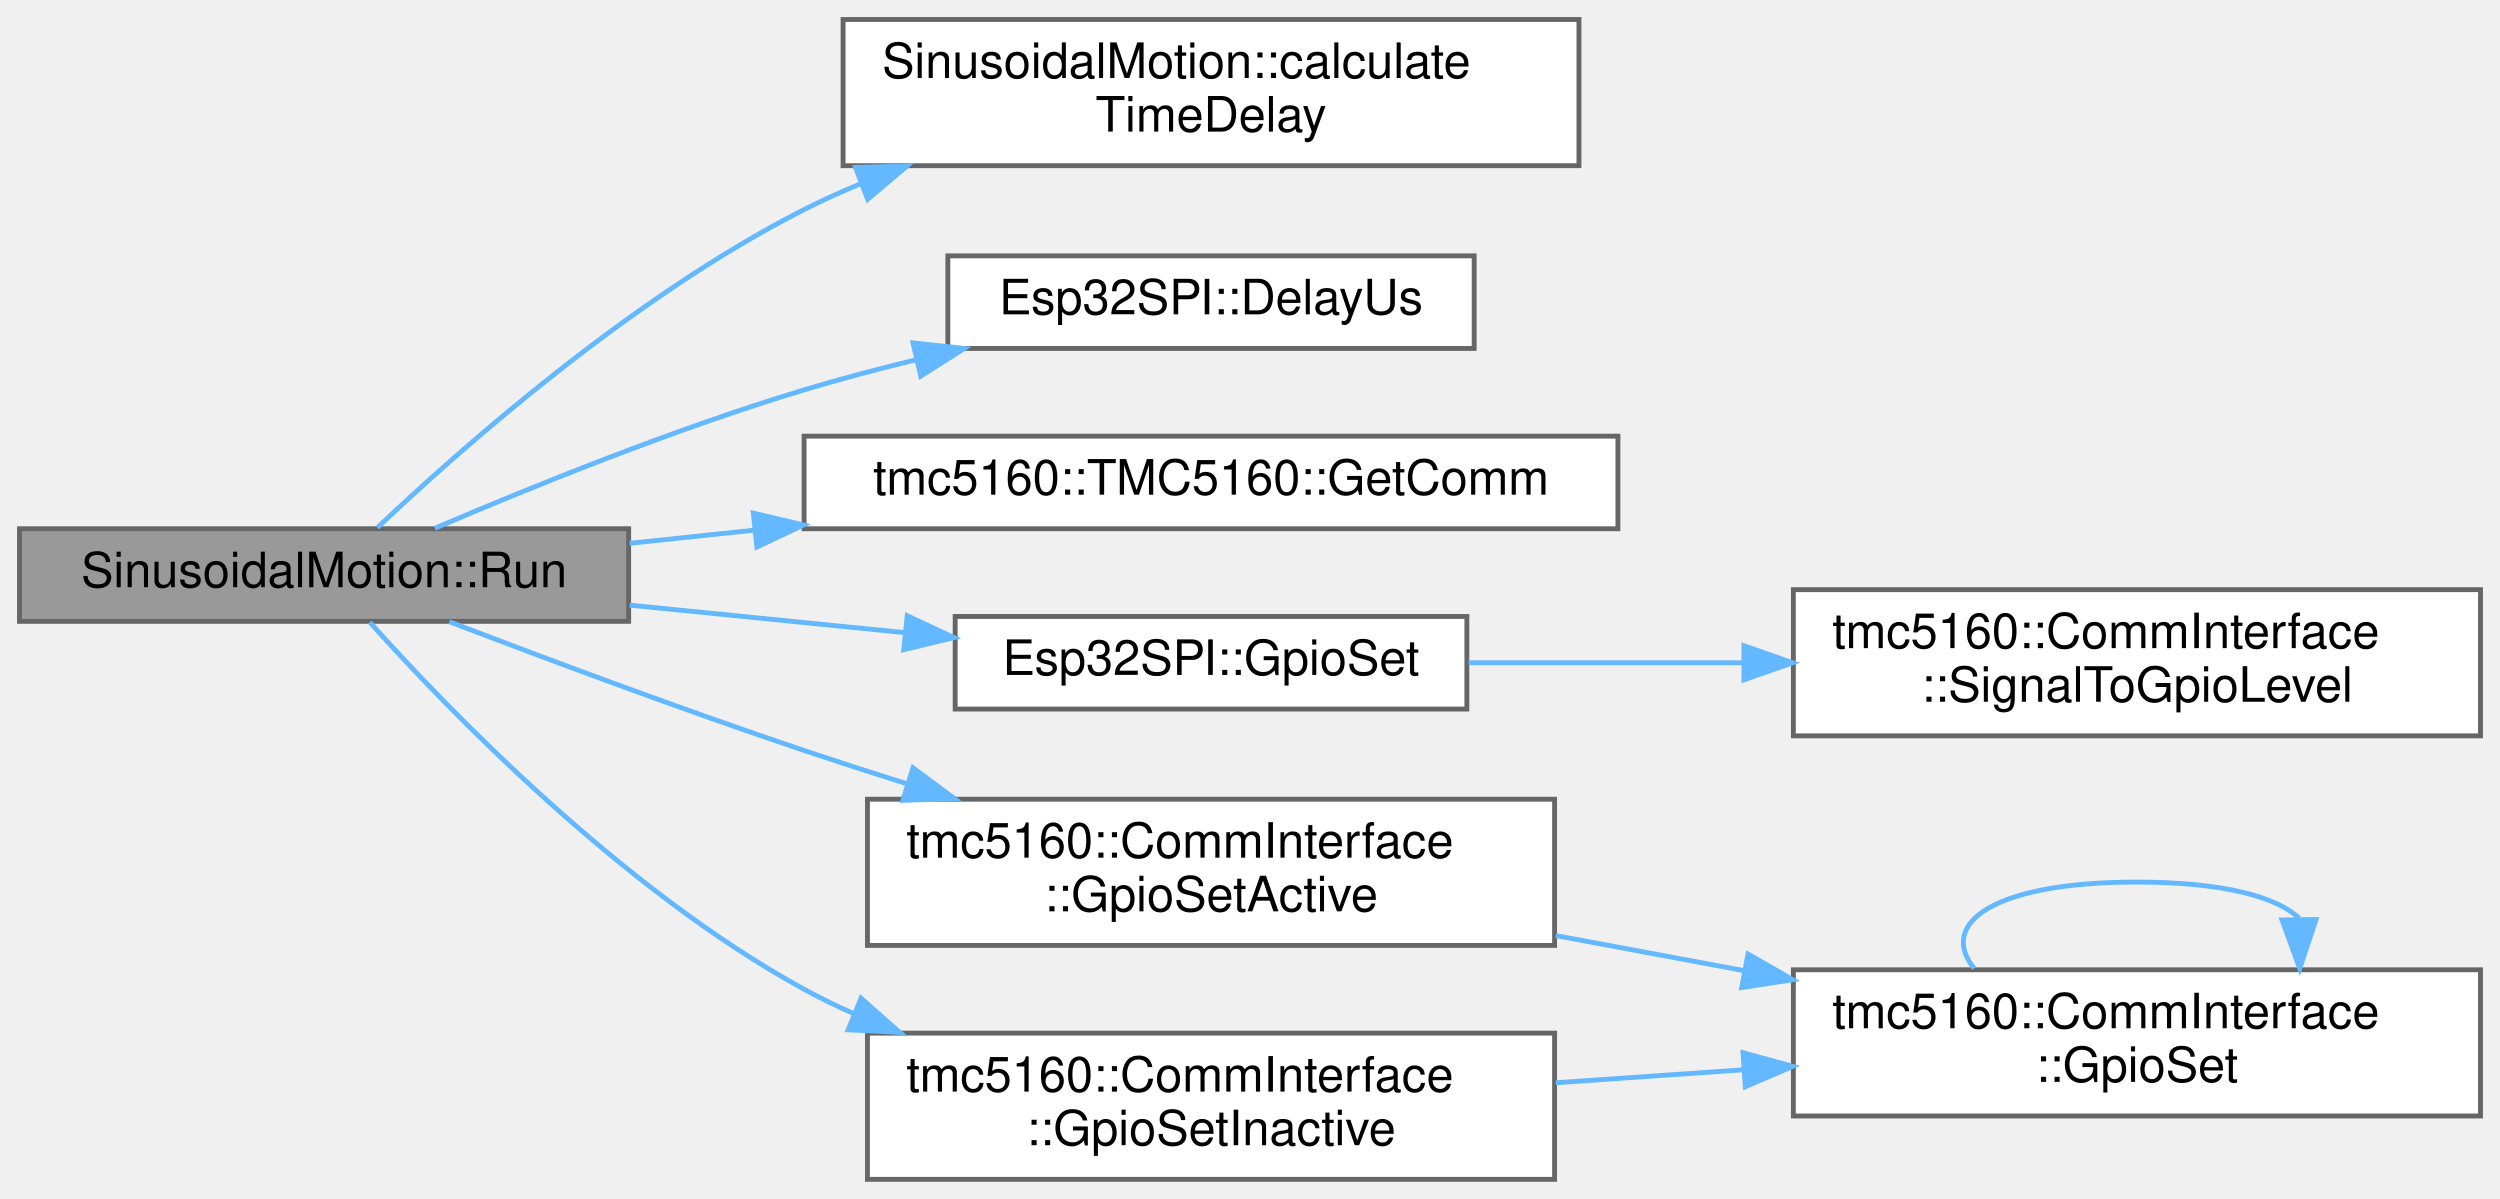
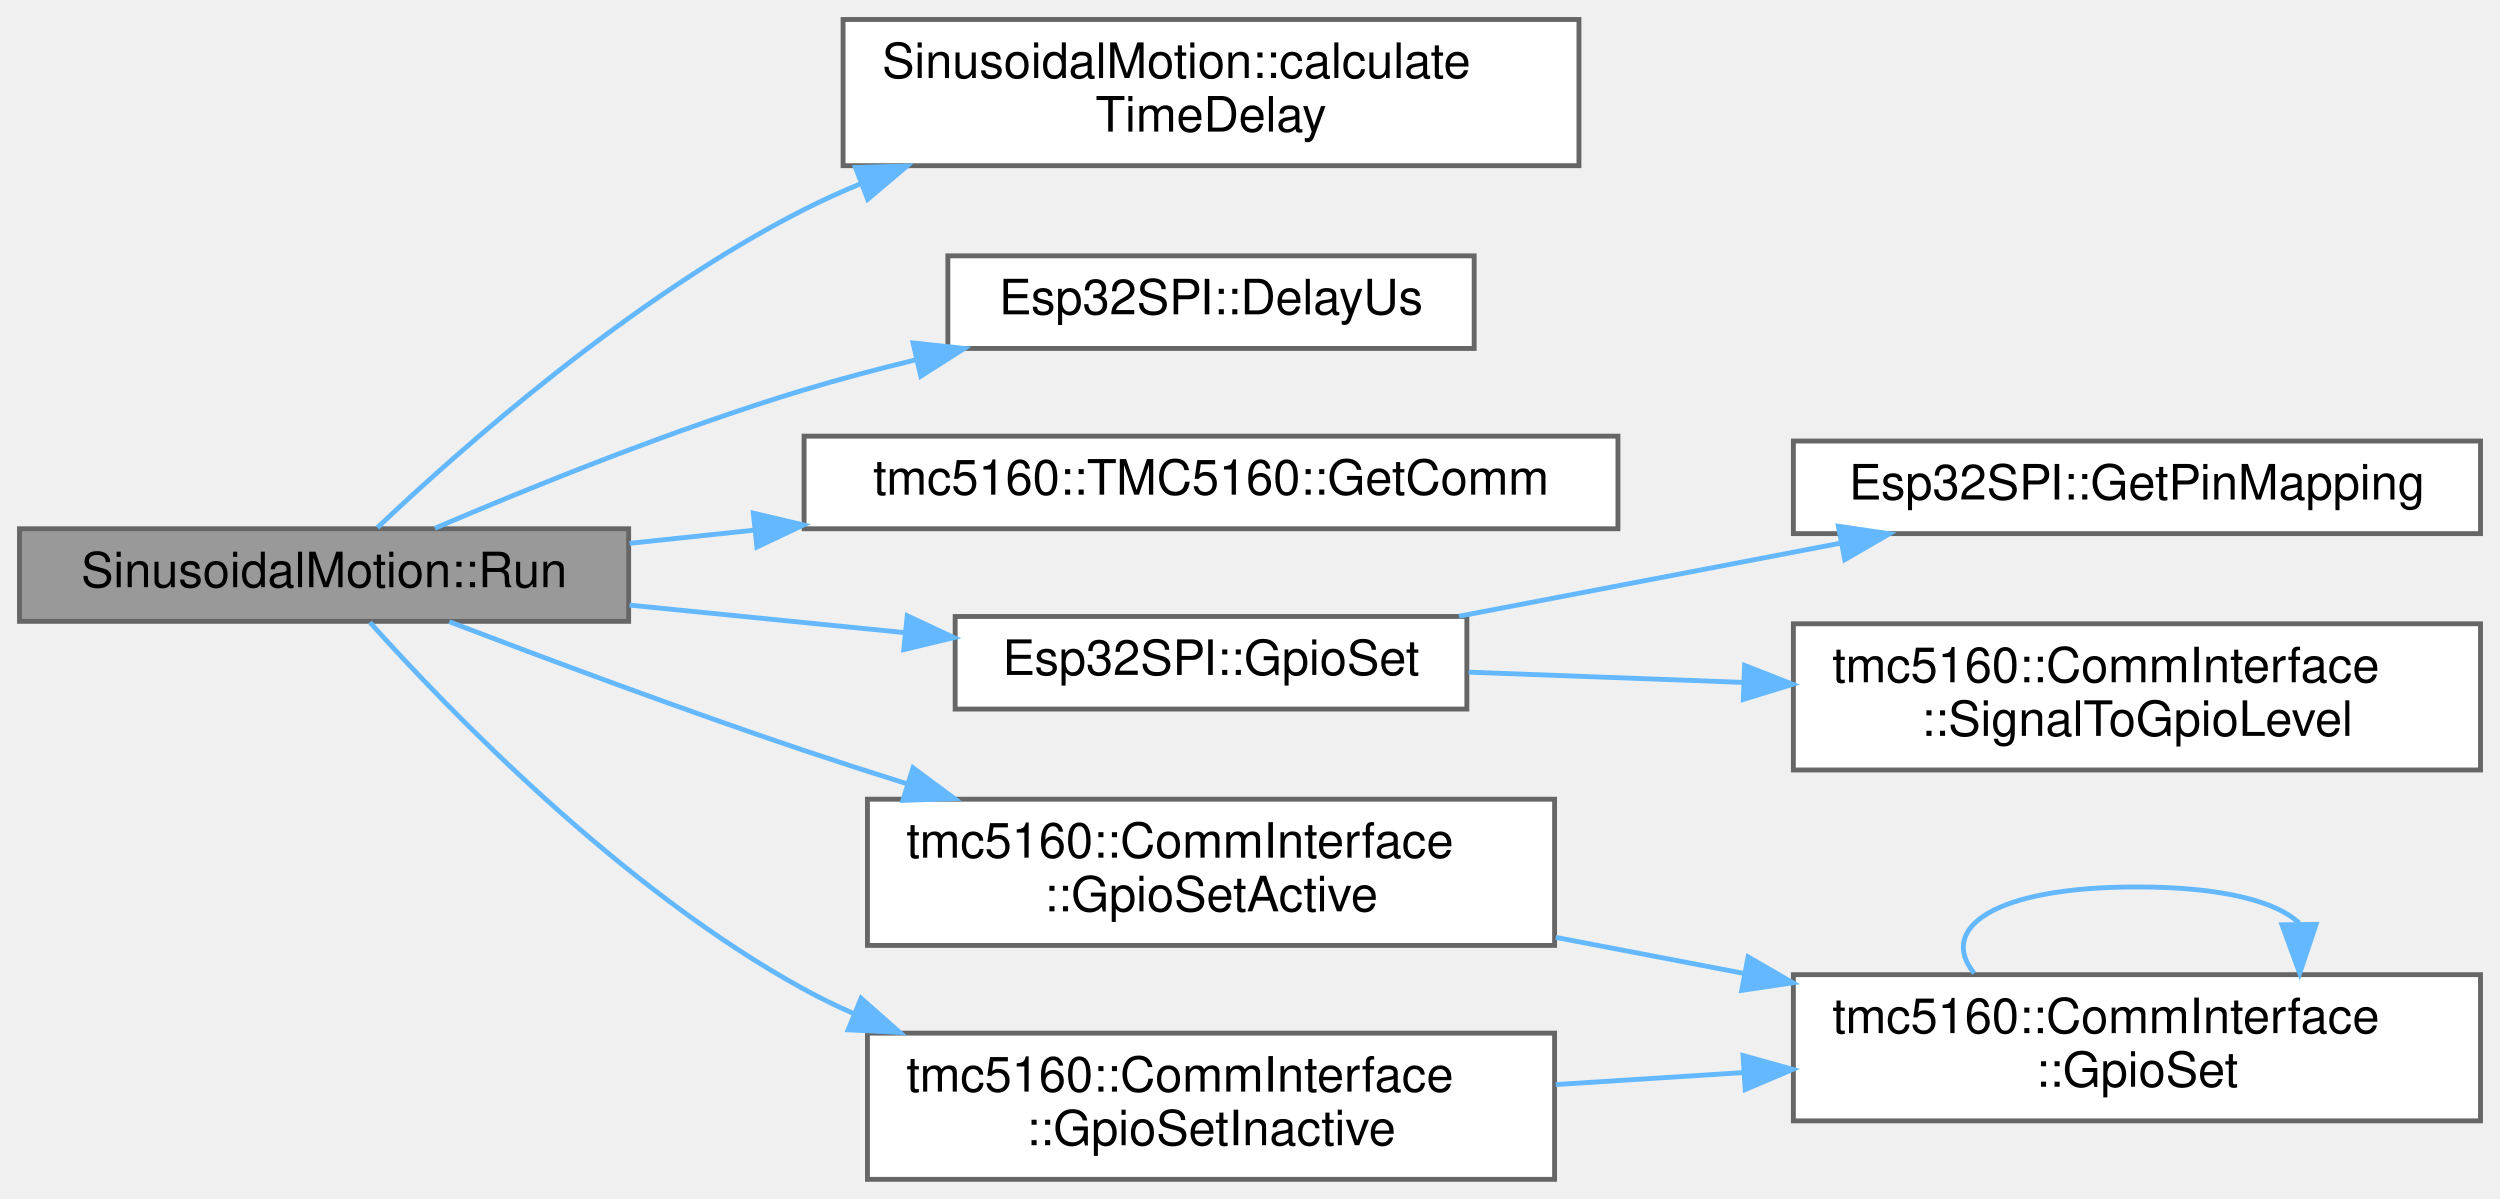
<svg xmlns="http://www.w3.org/2000/svg" xmlns:xlink="http://www.w3.org/1999/xlink" width="513pt" height="246pt" viewBox="0.00 0.00 513.00 246.00">
  <g id="graph0" class="graph" transform="scale(1 1) rotate(0) translate(4 242)">
    <g id="Node000001" class="node">
      <g id="a_Node000001">
        <a xlink:title="Run sinusoidal motion (call repeatedly in loop)">
          <polygon fill="#999999" stroke="#666666" points="125,-133.5 0,-133.5 0,-114.5 125,-114.5 125,-133.5" />
          <text text-anchor="middle" x="62.5" y="-121.5" font-family="Helvetica,sans-Serif" font-size="10.00">SinusoidalMotion::Run</text>
        </a>
      </g>
    </g>
    <g id="Node000002" class="node">
      <g id="a_Node000002">
        <a xlink:href="classSinusoidalMotion.html#aa7d3638a1785109004b834bff0ef9973" target="_top" xlink:title="Calculate time delay for next step based on sinusoidal function.">
          <polygon fill="white" stroke="#666666" points="320,-238 169,-238 169,-208 320,-208 320,-238" />
          <text text-anchor="start" x="177" y="-226" font-family="Helvetica,sans-Serif" font-size="10.00">SinusoidalMotion::calculate</text>
          <text text-anchor="middle" x="244.5" y="-215" font-family="Helvetica,sans-Serif" font-size="10.00">TimeDelay</text>
        </a>
      </g>
    </g>
    <g id="edge1_Node000001_Node000002" class="edge">
      <g id="a_edge1_Node000001_Node000002">
        <a xlink:title=" ">
          <path fill="none" stroke="#63b8ff" d="M73.44,-133.73C90.16,-149.58 125.57,-181.03 161,-199 164.74,-200.9 168.66,-202.67 172.66,-204.32" />
          <polygon fill="#63b8ff" stroke="#63b8ff" points="171.54,-207.64 182.13,-207.94 174.05,-201.1 171.54,-207.64" />
        </a>
      </g>
    </g>
    <g id="Node000003" class="node">
      <g id="a_Node000003">
        <a xlink:href="classEsp32SPI.html#a7d824ef0096f7ac31b76b53ec8e536c2" target="_top" xlink:title="Delay microseconds.">
          <polygon fill="white" stroke="#666666" points="298.5,-189.5 190.5,-189.5 190.5,-170.5 298.5,-170.5 298.5,-189.5" />
          <text text-anchor="middle" x="244.5" y="-177.5" font-family="Helvetica,sans-Serif" font-size="10.00">Esp32SPI::DelayUs</text>
        </a>
      </g>
    </g>
    <g id="edge2_Node000001_Node000003" class="edge">
      <g id="a_edge2_Node000001_Node000003">
        <a xlink:title=" ">
          <path fill="none" stroke="#63b8ff" d="M85.23,-133.6C104.76,-141.96 134.39,-153.97 161,-162 168.4,-164.23 176.25,-166.31 184.06,-168.2" />
          <polygon fill="#63b8ff" stroke="#63b8ff" points="183.35,-171.63 193.88,-170.5 184.94,-164.81 183.35,-171.63" />
        </a>
      </g>
    </g>
    <g id="Node000004" class="node">
      <g id="a_Node000004">
        <a xlink:href="classtmc5160_1_1TMC5160.html#a721b663605378407cc1303b5c8f5b6fb" target="_top" xlink:title="Get the communication interface used by this TMC5160 instance.">
          <polygon fill="white" stroke="#666666" points="328,-152.5 161,-152.5 161,-133.5 328,-133.5 328,-152.5" />
          <text text-anchor="middle" x="244.5" y="-140.5" font-family="Helvetica,sans-Serif" font-size="10.00">tmc5160::TMC5160::GetComm</text>
        </a>
      </g>
    </g>
    <g id="edge3_Node000001_Node000004" class="edge">
      <g id="a_edge3_Node000001_Node000004">
        <a xlink:title=" ">
          <path fill="none" stroke="#63b8ff" d="M125.19,-130.51C133.46,-131.38 142.08,-132.29 150.73,-133.21" />
          <polygon fill="#63b8ff" stroke="#63b8ff" points="150.58,-136.71 160.89,-134.28 151.31,-129.75 150.58,-136.71" />
        </a>
      </g>
    </g>
    <g id="Node000005" class="node">
      <g id="a_Node000005">
        <a xlink:href="classEsp32SPI.html#a31c4d53a51a04f8b7d8fab4f5cfca4ca" target="_top" xlink:title="Set GPIO pin state.">
          <polygon fill="white" stroke="#666666" points="297,-115.5 192,-115.5 192,-96.5 297,-96.5 297,-115.5" />
          <text text-anchor="middle" x="244.5" y="-103.5" font-family="Helvetica,sans-Serif" font-size="10.00">Esp32SPI::GpioSet</text>
        </a>
      </g>
    </g>
    <g id="edge4_Node000001_Node000005" class="edge">
      <g id="a_edge4_Node000001_Node000005">
        <a xlink:title=" ">
          <path fill="none" stroke="#63b8ff" d="M125.19,-117.83C143.48,-116 163.51,-114 181.8,-112.17" />
          <polygon fill="#63b8ff" stroke="#63b8ff" points="182.16,-115.65 191.76,-111.17 181.46,-108.69 182.16,-115.65" />
        </a>
      </g>
    </g>
-     <g id="Node000007" class="node">
-       <g id="a_Node000007">
+     <g id="Node000008" class="node">
+       <g id="a_Node000008">
        <a xlink:href="classtmc5160_1_1CommInterface.html#a04a535eca26abe5bb4202599a5c16236" target="_top" xlink:title="Set GPIO pin to active state (convenience method)">
          <polygon fill="white" stroke="#666666" points="315,-78 174,-78 174,-48 315,-48 315,-78" />
          <text text-anchor="start" x="182" y="-66" font-family="Helvetica,sans-Serif" font-size="10.00">tmc5160::CommInterface</text>
          <text text-anchor="middle" x="244.5" y="-55" font-family="Helvetica,sans-Serif" font-size="10.00">::GpioSetActive</text>
        </a>
      </g>
    </g>
-     <g id="edge6_Node000001_Node000007" class="edge">
-       <g id="a_edge6_Node000001_Node000007">
+     <g id="edge7_Node000001_Node000008" class="edge">
+       <g id="a_edge7_Node000001_Node000008">
        <a xlink:title=" ">
          <path fill="none" stroke="#63b8ff" d="M88.2,-114.42C107.83,-106.92 136.03,-96.39 161,-88 167.83,-85.71 175,-83.39 182.16,-81.15" />
          <polygon fill="#63b8ff" stroke="#63b8ff" points="183.35,-84.44 191.86,-78.13 181.27,-77.76 183.35,-84.44" />
        </a>
      </g>
    </g>
-     <g id="Node000009" class="node">
-       <g id="a_Node000009">
+     <g id="Node000010" class="node">
+       <g id="a_Node000010">
        <a xlink:href="classtmc5160_1_1CommInterface.html#ad064b6a453060d10c27ce67ca88158ba" target="_top" xlink:title="Set GPIO pin to inactive state (convenience method)">
          <polygon fill="white" stroke="#666666" points="315,-30 174,-30 174,0 315,0 315,-30" />
          <text text-anchor="start" x="182" y="-18" font-family="Helvetica,sans-Serif" font-size="10.00">tmc5160::CommInterface</text>
          <text text-anchor="middle" x="244.5" y="-7" font-family="Helvetica,sans-Serif" font-size="10.00">::GpioSetInactive</text>
        </a>
      </g>
    </g>
-     <g id="edge9_Node000001_Node000009" class="edge">
-       <g id="a_edge9_Node000001_Node000009">
+     <g id="edge10_Node000001_Node000010" class="edge">
+       <g id="a_edge10_Node000001_Node000010">
        <a xlink:title=" ">
          <path fill="none" stroke="#63b8ff" d="M71.89,-114.32C87.61,-96.76 123.36,-59.57 161,-39 164.27,-37.21 167.68,-35.55 171.19,-34" />
          <polygon fill="#63b8ff" stroke="#63b8ff" points="172.69,-37.17 180.62,-30.15 170.04,-30.68 172.69,-37.17" />
        </a>
      </g>
    </g>
    <g id="Node000006" class="node">
      <g id="a_Node000006">
-         <a xlink:href="classtmc5160_1_1CommInterface.html#a67225c93493fa73755ebb0fc91d46488" target="_top" xlink:title="Convert signal state to physical GPIO level.">
-           <polygon fill="white" stroke="#666666" points="505,-121 364,-121 364,-91 505,-91 505,-121" />
-           <text text-anchor="start" x="372" y="-109" font-family="Helvetica,sans-Serif" font-size="10.00">tmc5160::CommInterface</text>
-           <text text-anchor="middle" x="434.5" y="-98" font-family="Helvetica,sans-Serif" font-size="10.00">::SignalToGpioLevel</text>
+         <a xlink:href="classEsp32SPI.html#ac1efd880f523f135eaaa31bdb6377116" target="_top" xlink:title="Get pin mapping for a TMC5160 control pin.">
+           <polygon fill="white" stroke="#666666" points="505,-151.5 364,-151.5 364,-132.5 505,-132.5 505,-151.5" />
+           <text text-anchor="middle" x="434.5" y="-139.5" font-family="Helvetica,sans-Serif" font-size="10.00">Esp32SPI::GetPinMapping</text>
        </a>
      </g>
    </g>
    <g id="edge5_Node000005_Node000006" class="edge">
      <g id="a_edge5_Node000005_Node000006">
        <a xlink:title=" ">
-           <path fill="none" stroke="#63b8ff" d="M297.37,-106C314.78,-106 334.63,-106 353.67,-106" />
-           <polygon fill="#63b8ff" stroke="#63b8ff" points="353.85,-109.5 363.85,-106 353.85,-102.5 353.85,-109.5" />
+           <path fill="none" stroke="#63b8ff" d="M295.39,-115.55C319.49,-120.17 348.6,-125.74 373.87,-130.58" />
+           <polygon fill="#63b8ff" stroke="#63b8ff" points="373.23,-134.02 383.71,-132.47 374.54,-127.15 373.23,-134.02" />
        </a>
      </g>
    </g>
-     <g id="Node000008" class="node">
-       <g id="a_Node000008">
-         <a xlink:href="classtmc5160_1_1CommInterface.html#a0818553fce7d54fb807d0c381a9738e9" target="_top" xlink:title="Set GPIO pin signal state (output control)">
-           <polygon fill="white" stroke="#666666" points="505,-43 364,-43 364,-13 505,-13 505,-43" />
-           <text text-anchor="start" x="372" y="-31" font-family="Helvetica,sans-Serif" font-size="10.00">tmc5160::CommInterface</text>
-           <text text-anchor="middle" x="434.5" y="-20" font-family="Helvetica,sans-Serif" font-size="10.00">::GpioSet</text>
+     <g id="Node000007" class="node">
+       <g id="a_Node000007">
+         <a xlink:href="classtmc5160_1_1CommInterface.html#a67225c93493fa73755ebb0fc91d46488" target="_top" xlink:title="Convert signal state to physical GPIO level.">
+           <polygon fill="white" stroke="#666666" points="505,-114 364,-114 364,-84 505,-84 505,-114" />
+           <text text-anchor="start" x="372" y="-102" font-family="Helvetica,sans-Serif" font-size="10.00">tmc5160::CommInterface</text>
+           <text text-anchor="middle" x="434.5" y="-91" font-family="Helvetica,sans-Serif" font-size="10.00">::SignalToGpioLevel</text>
        </a>
      </g>
    </g>
-     <g id="edge7_Node000007_Node000008" class="edge">
-       <g id="a_edge7_Node000007_Node000008">
+     <g id="edge6_Node000005_Node000007" class="edge">
+       <g id="a_edge6_Node000005_Node000007">
        <a xlink:title=" ">
-           <path fill="none" stroke="#63b8ff" d="M315.24,-50.02C327.77,-47.68 340.92,-45.24 353.71,-42.85" />
-           <polygon fill="#63b8ff" stroke="#63b8ff" points="354.69,-46.23 363.88,-40.96 353.4,-39.35 354.69,-46.23" />
+           <path fill="none" stroke="#63b8ff" d="M297.37,-104.07C314.78,-103.42 334.63,-102.68 353.67,-101.97" />
+           <polygon fill="#63b8ff" stroke="#63b8ff" points="353.99,-105.46 363.85,-101.59 353.73,-98.47 353.99,-105.46" />
        </a>
      </g>
    </g>
-     <g id="edge8_Node000008_Node000008" class="edge">
-       <g id="a_edge8_Node000008_Node000008">
-         <a xlink:title=" ">
-           <path fill="none" stroke="#63b8ff" d="M401.1,-43.28C393.68,-52.41 404.81,-61 434.5,-61 452.13,-61 463.21,-57.97 467.76,-53.6" />
-           <polygon fill="#63b8ff" stroke="#63b8ff" points="471.26,-53.32 467.9,-43.28 464.26,-53.23 471.26,-53.32" />
+     <g id="Node000009" class="node">
+       <g id="a_Node000009">
+         <a xlink:href="classtmc5160_1_1CommInterface.html#a0818553fce7d54fb807d0c381a9738e9" target="_top" xlink:title="Set GPIO pin signal state (output control)">
+           <polygon fill="white" stroke="#666666" points="505,-42 364,-42 364,-12 505,-12 505,-42" />
+           <text text-anchor="start" x="372" y="-30" font-family="Helvetica,sans-Serif" font-size="10.00">tmc5160::CommInterface</text>
+           <text text-anchor="middle" x="434.5" y="-19" font-family="Helvetica,sans-Serif" font-size="10.00">::GpioSet</text>
        </a>
      </g>
    </g>
-     <g id="edge10_Node000009_Node000008" class="edge">
-       <g id="a_edge10_Node000009_Node000008">
+     <g id="edge8_Node000008_Node000009" class="edge">
+       <g id="a_edge8_Node000008_Node000009">
        <a xlink:title=" ">
-           <path fill="none" stroke="#63b8ff" d="M315.24,-19.82C327.77,-20.69 340.92,-21.6 353.71,-22.48" />
-           <polygon fill="#63b8ff" stroke="#63b8ff" points="353.66,-25.99 363.88,-23.19 354.14,-19 353.66,-25.99" />
+           <path fill="none" stroke="#63b8ff" d="M315.24,-49.65C327.77,-47.25 340.92,-44.73 353.71,-42.28" />
+           <polygon fill="#63b8ff" stroke="#63b8ff" points="354.71,-45.65 363.88,-40.33 353.4,-38.78 354.71,-45.65" />
+         </a>
+       </g>
+     </g>
+     <g id="edge9_Node000009_Node000009" class="edge">
+       <g id="a_edge9_Node000009_Node000009">
+         <a xlink:title=" ">
+           <path fill="none" stroke="#63b8ff" d="M401.1,-42.28C393.68,-51.41 404.81,-60 434.5,-60 452.13,-60 463.21,-56.97 467.76,-52.6" />
+           <polygon fill="#63b8ff" stroke="#63b8ff" points="471.26,-52.32 467.9,-42.28 464.26,-52.23 471.26,-52.32" />
+         </a>
+       </g>
+     </g>
+     <g id="edge11_Node000010_Node000009" class="edge">
+       <g id="a_edge11_Node000010_Node000009">
+         <a xlink:title=" ">
+           <path fill="none" stroke="#63b8ff" d="M315.24,-19.45C327.77,-20.25 340.92,-21.09 353.71,-21.91" />
+           <polygon fill="#63b8ff" stroke="#63b8ff" points="353.67,-25.41 363.88,-22.56 354.12,-18.43 353.67,-25.41" />
        </a>
      </g>
    </g>
  </g>
</svg>
